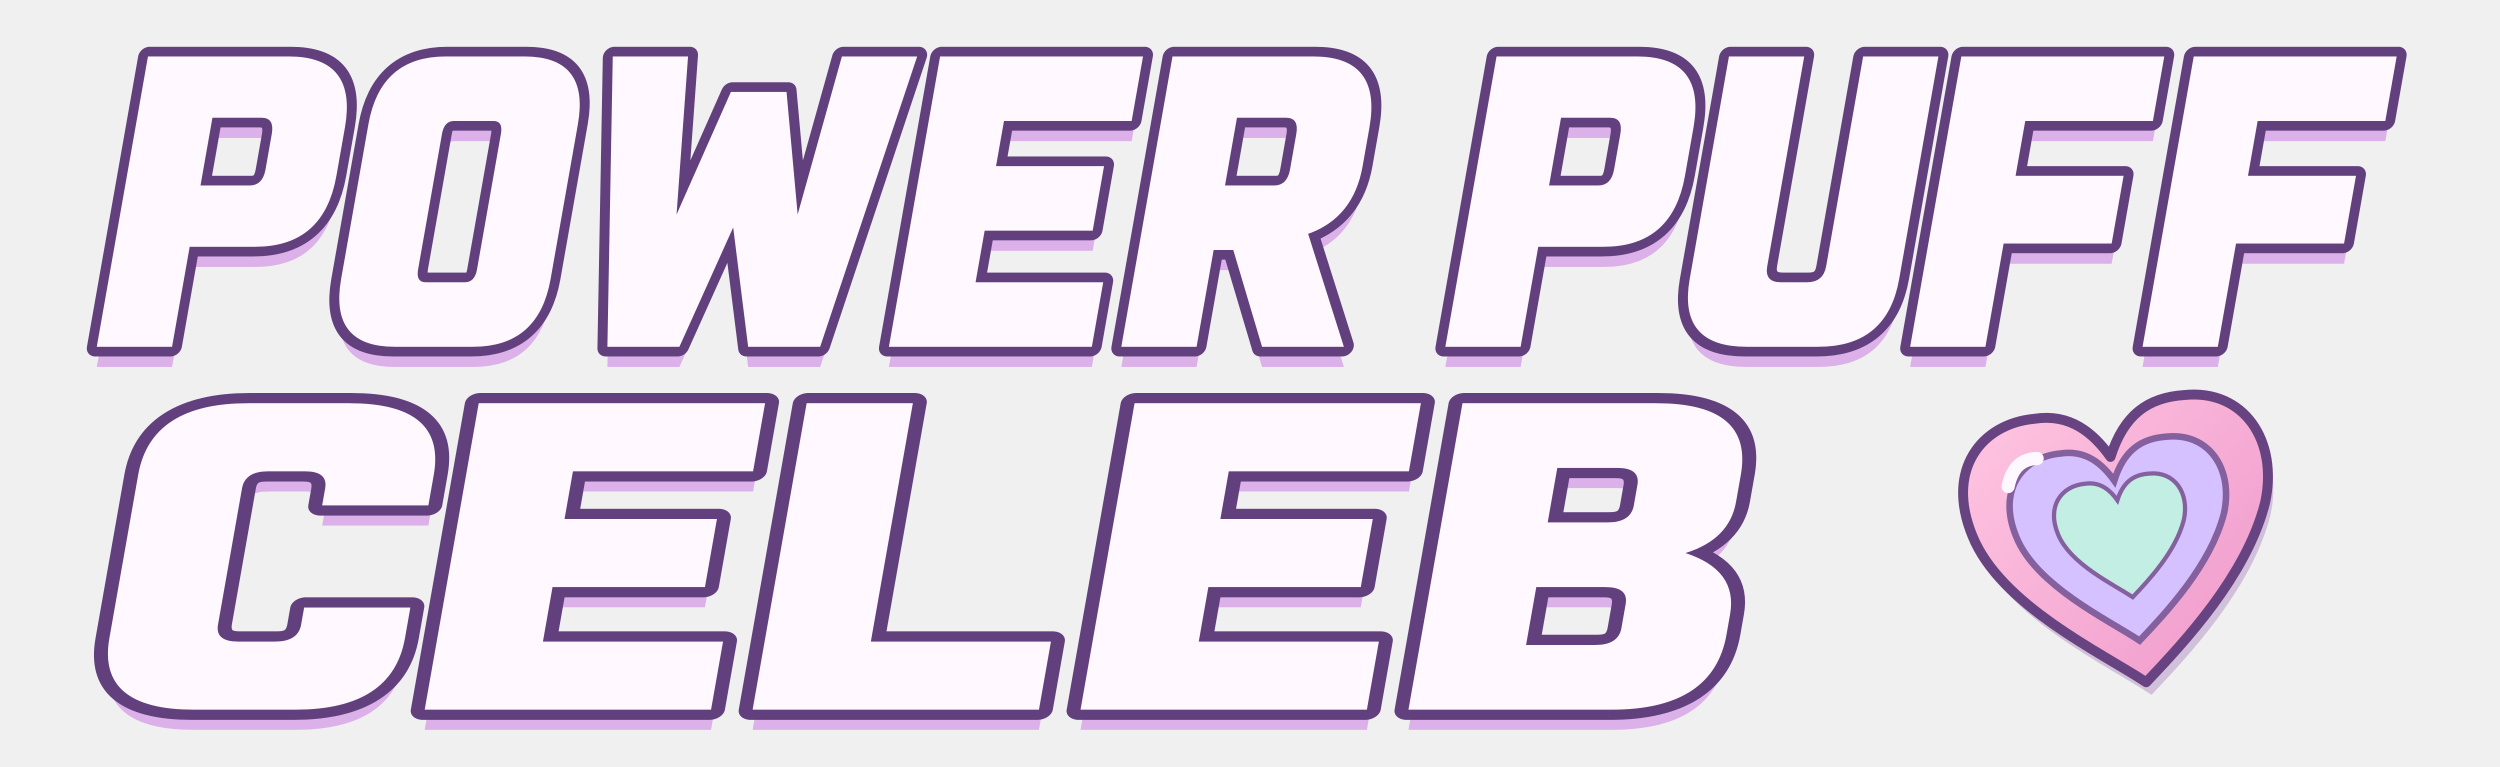
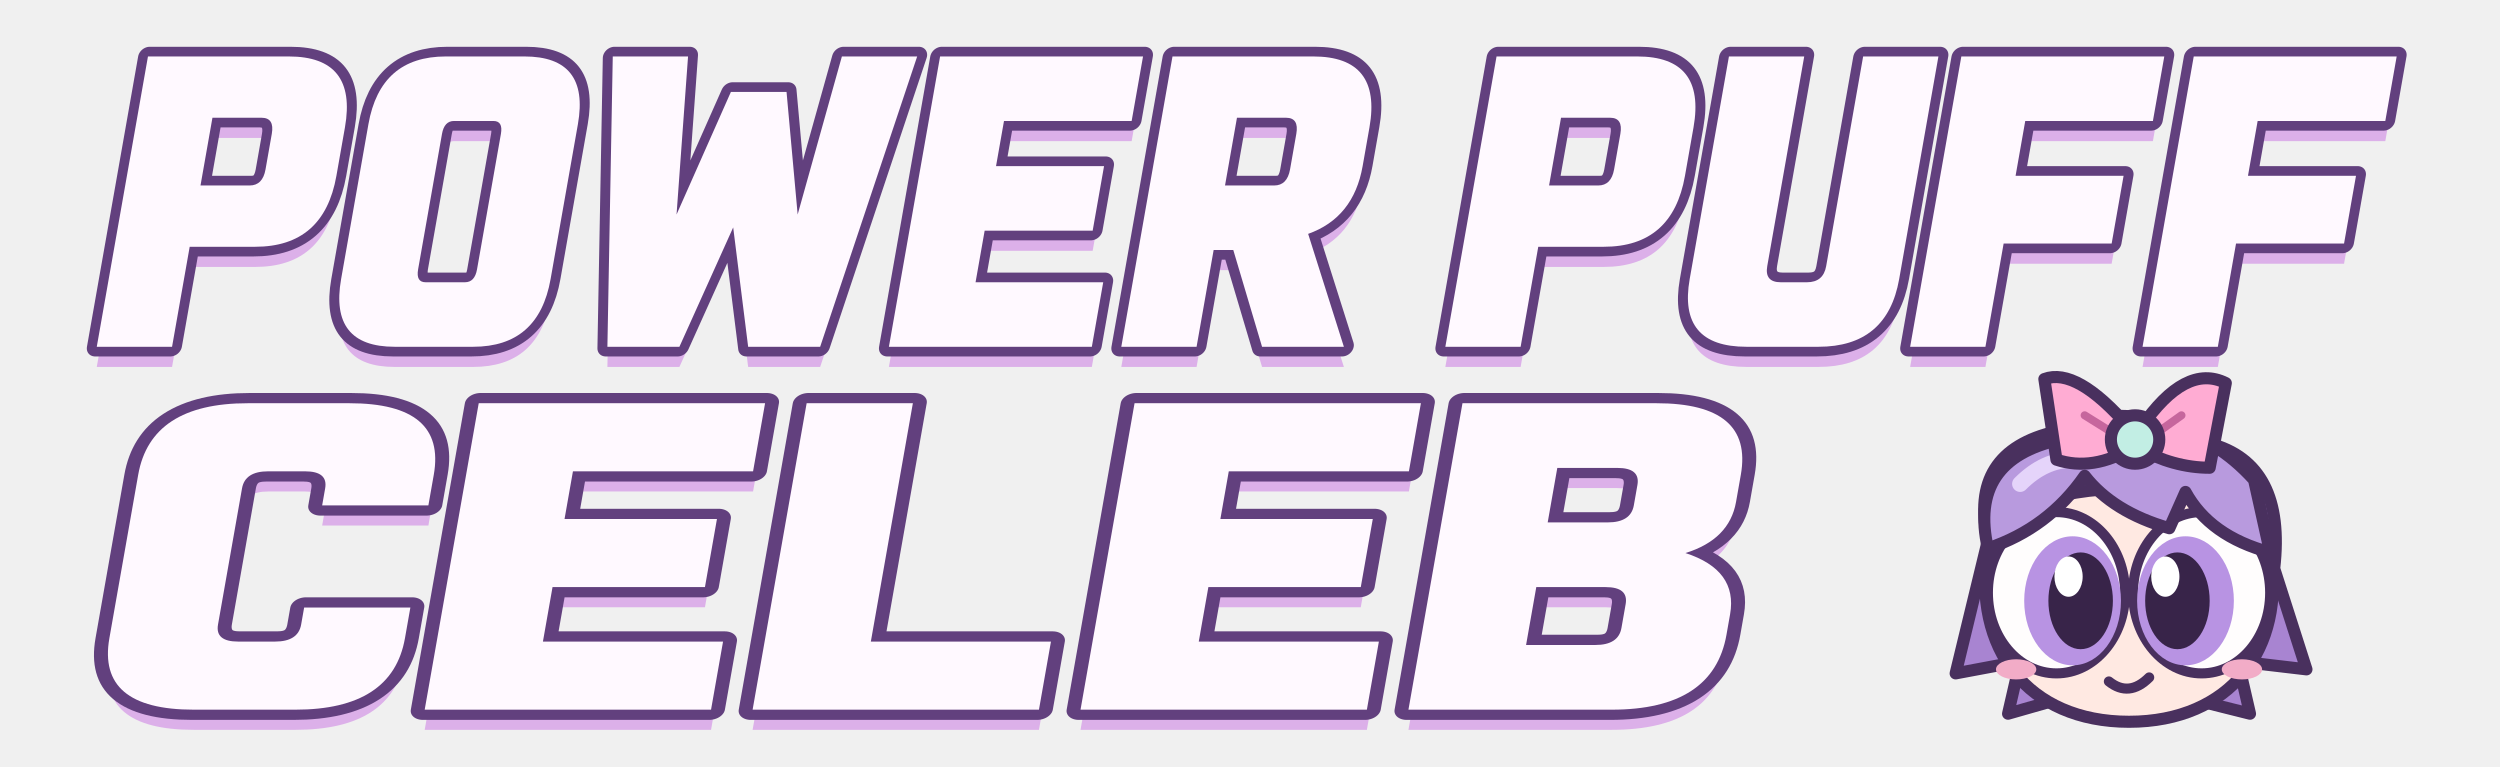
<svg xmlns="http://www.w3.org/2000/svg" viewBox="0 0 620 190" role="img" aria-label="파워퍼프셀럽 POWER PUFF CELEB">
  <g transform="translate(0 5)">
    <g fill="#dcb0e9" fill-rule="evenodd" transform="translate(36.69554 14) skewX(-10) scale(0.8117626 0.8)">
      <path transform="translate(0 0)" d="M0 90V0H43Q64 0 64 22V37Q64 59 43 59H23V90ZM23 19V40H38Q42 40 42 35V24Q42 19 38 19Z" />
      <path transform="translate(71 0)" d="M20 0H44Q64 0 64 21V69Q64 90 44 90H20Q0 90 0 69V21Q0 0 20 0ZM26 20Q23 20 23 24V66Q23 70 26 70H38Q41 70 41 66V24Q41 20 38 20Z" />
      <path transform="translate(142 0)" d="M0 0H23L28 49L38 11H55L65 49L70 0H93L79 90H57L46 53L36 90H14Z" />
      <path transform="translate(242 0)" d="M0 0H62V20H23V34H56V54H23V70H62V90H0Z" />
      <path transform="translate(313 0)" d="M0 90V0H43Q64 0 64 22V34Q64 50 51 55L68 90H43L29 60H23V90ZM23 19V40H38Q42 40 42 35V24Q42 19 38 19Z" />
      <path transform="translate(412 0)" d="M0 90V0H43Q64 0 64 22V37Q64 59 43 59H23V90ZM23 19V40H38Q42 40 42 35V24Q42 19 38 19Z" />
      <path transform="translate(483 0)" d="M0 0H23V65Q23 70 28 70H36Q41 70 41 65V0H64V69Q64 90 43 90H21Q0 90 0 69Z" />
      <path transform="translate(554 0)" d="M0 0H62V20H23V37H56V58H23V90H0Z" />
      <path transform="translate(625 0)" d="M0 0H62V20H23V37H56V58H23V90H0Z" />
    </g>
    <g fill="#dcb0e9" fill-rule="evenodd" transform="translate(37.40085 100) skewX(-10) scale(1.1454 0.8444444)">
      <path transform="translate(0 0)" d="M21 0H43Q64 0 64 21V30H41V25Q41 20 36 20H28Q23 20 23 25V65Q23 70 28 70H36Q41 70 41 65V60H64V69Q64 90 43 90H21Q0 90 0 69V21Q0 0 21 0Z" />
      <path transform="translate(71 0)" d="M0 0H62V20H23V34H56V54H23V70H62V90H0Z" />
      <path transform="translate(142 0)" d="M0 0H23V70H62V90H0Z" />
      <path transform="translate(213 0)" d="M0 0H62V20H23V34H56V54H23V70H62V90H0Z" />
      <path transform="translate(284 0)" d="M0 90V0H42Q63 0 63 21V29Q63 40 54 44Q66 49 66 62V68Q66 90 44 90ZM23 19V35H36Q41 35 41 30V24Q41 19 36 19ZM23 54V71H38Q43 71 43 66V59Q43 54 38 54Z" />
    </g>
  </g>
  <g fill="#fff9ff" stroke="#62407e" stroke-width="6" stroke-linejoin="round" paint-order="stroke fill" fill-rule="evenodd" transform="translate(36.69554 14) skewX(-10) scale(0.8117626 0.8)">
    <path transform="translate(0 0)" d="M0 90V0H43Q64 0 64 22V37Q64 59 43 59H23V90ZM23 19V40H38Q42 40 42 35V24Q42 19 38 19Z" />
    <path transform="translate(71 0)" d="M20 0H44Q64 0 64 21V69Q64 90 44 90H20Q0 90 0 69V21Q0 0 20 0ZM26 20Q23 20 23 24V66Q23 70 26 70H38Q41 70 41 66V24Q41 20 38 20Z" />
    <path transform="translate(142 0)" d="M0 0H23L28 49L38 11H55L65 49L70 0H93L79 90H57L46 53L36 90H14Z" />
    <path transform="translate(242 0)" d="M0 0H62V20H23V34H56V54H23V70H62V90H0Z" />
    <path transform="translate(313 0)" d="M0 90V0H43Q64 0 64 22V34Q64 50 51 55L68 90H43L29 60H23V90ZM23 19V40H38Q42 40 42 35V24Q42 19 38 19Z" />
    <path transform="translate(412 0)" d="M0 90V0H43Q64 0 64 22V37Q64 59 43 59H23V90ZM23 19V40H38Q42 40 42 35V24Q42 19 38 19Z" />
    <path transform="translate(483 0)" d="M0 0H23V65Q23 70 28 70H36Q41 70 41 65V0H64V69Q64 90 43 90H21Q0 90 0 69Z" />
    <path transform="translate(554 0)" d="M0 0H62V20H23V37H56V58H23V90H0Z" />
    <path transform="translate(625 0)" d="M0 0H62V20H23V37H56V58H23V90H0Z" />
  </g>
  <g fill="#fff9ff" stroke="#62407e" stroke-width="6" stroke-linejoin="round" paint-order="stroke fill" fill-rule="evenodd" transform="translate(37.40085 100) skewX(-10) scale(1.1454 0.8444444)">
    <path transform="translate(0 0)" d="M21 0H43Q64 0 64 21V30H41V25Q41 20 36 20H28Q23 20 23 25V65Q23 70 28 70H36Q41 70 41 65V60H64V69Q64 90 43 90H21Q0 90 0 69V21Q0 0 21 0Z" />
    <path transform="translate(71 0)" d="M0 0H62V20H23V34H56V54H23V70H62V90H0Z" />
    <path transform="translate(142 0)" d="M0 0H23V70H62V90H0Z" />
    <path transform="translate(213 0)" d="M0 0H62V20H23V34H56V54H23V70H62V90H0Z" />
    <path transform="translate(284 0)" d="M0 90V0H42Q63 0 63 21V29Q63 40 54 44Q66 49 66 62V68Q66 90 44 90ZM23 19V35H36Q41 35 41 30V24Q41 19 36 19ZM23 54V71H38Q43 71 43 66V59Q43 54 38 54Z" />
  </g>
-   <g transform="translate(486 95) scale(0.82)">
-     <defs>
-       <linearGradient id="heart" x1="0" y1="0" x2="1" y2="1">
-         <stop stop-color="#ffc5e1" />
-         <stop offset="1" stop-color="#ee97ca" />
-       </linearGradient>
-     </defs>
-     <g transform="rotate(-9 50 50)">
-       <path d="M50 91C38 80 10 61 5 39C0 18 13 6 29 7C40 7 46 14 50 22C56 10 64 6 75 7C93 8 101 25 94 43C85 64 63 81 50 91Z" transform="translate(1 4)" fill="#9868b2" opacity=".35" />
-       <path d="M50 91C38 80 10 61 5 39C0 18 13 6 29 7C40 7 46 14 50 22C56 10 64 6 75 7C93 8 101 25 94 43C85 64 63 81 50 91Z" fill="url(#heart)" stroke="#684381" stroke-width="3" stroke-linejoin="round" />
-       <path d="M50 91C38 80 10 61 5 39C0 18 13 6 29 7C40 7 46 14 50 22C56 10 64 6 75 7C93 8 101 25 94 43C85 64 63 81 50 91Z" transform="translate(50 47) scale(.71) translate(-50 -47)" fill="#d5c1ff" stroke="#85609f" stroke-width="2.8" />
-       <path d="M50 91C38 80 10 61 5 39C0 18 13 6 29 7C40 7 46 14 50 22C56 10 64 6 75 7C93 8 101 25 94 43C85 64 63 81 50 91Z" transform="translate(50 46) scale(.43) translate(-50 -47)" fill="#c2eee4" stroke="#85609f" stroke-width="3" />
-       <path d="M18 26Q21 18 28 19" fill="none" stroke="#fff8ff" stroke-width="4" stroke-linecap="round" />
+   <g transform="translate(478 88) scale(1)">
+     <g stroke="#49305e" stroke-width="3" stroke-linecap="round" stroke-linejoin="round">
+       <path d="M15 46Q10 24 32 19Q50 10 70 22Q89 27 86 53L94 78L77 76L80 89L64 85H34L20 89L23 76L7 79Z" fill="#a884d1" />
+       <path d="M15 48C15 29 84 27 85 49C89 73 75 91 50 91C25 91 11 73 15 48Z" fill="#ffe9e2" />
+       <ellipse cx="32" cy="59" rx="17" ry="20" fill="#fffdfd" stroke-width="2.5" />
+       <ellipse cx="68" cy="59" rx="17" ry="20" fill="#fffdfd" stroke-width="2.5" />
+       <ellipse cx="36" cy="61" rx="12" ry="16" fill="#b893e3" stroke="none" />
+       <ellipse cx="64" cy="61" rx="12" ry="16" fill="#b893e3" stroke="none" />
+       <ellipse cx="38" cy="61" rx="8" ry="12" fill="#382449" stroke="none" />
+       <ellipse cx="62" cy="61" rx="8" ry="12" fill="#382449" stroke="none" />
+       <g fill="#fff" stroke="none">
+         <ellipse cx="35" cy="55" rx="3.5" ry="5" />
+         <ellipse cx="59" cy="55" rx="3.5" ry="5" />
+       </g>
+       <path d="M15 48Q10 26 33 21Q62 10 81 31L85 49Q70 45 64 34L60 43Q46 39 39 30Q30 43 15 48Z" fill="#b89ade" />
+       <path d="M23 32Q29 26 36 26" fill="none" stroke="#e5d4fa" stroke-width="4" />
+       <path d="M45 81Q50 85 55 80" fill="none" stroke-width="2.5" />
+       <g fill="#f2acc7" stroke="none">
+         <ellipse cx="22" cy="78" rx="5" ry="2.5" />
+         <ellipse cx="78" cy="78" rx="5" ry="2.5" />
+       </g>
+       <path d="M50 18Q37 3 29 6L32 26Q41 29 51 23Z" fill="#ffacd3" />
+       <path d="M53 18Q64 2 74 7L70 28Q61 28 52 23Z" fill="#ffacd3" />
+       <path d="M39 15L47 20M63 15L56 20" fill="none" stroke="#c6669d" stroke-width="2" />
+       <ellipse cx="51.5" cy="21" rx="6" ry="6" fill="#c2eee4" />
    </g>
  </g>
</svg>
